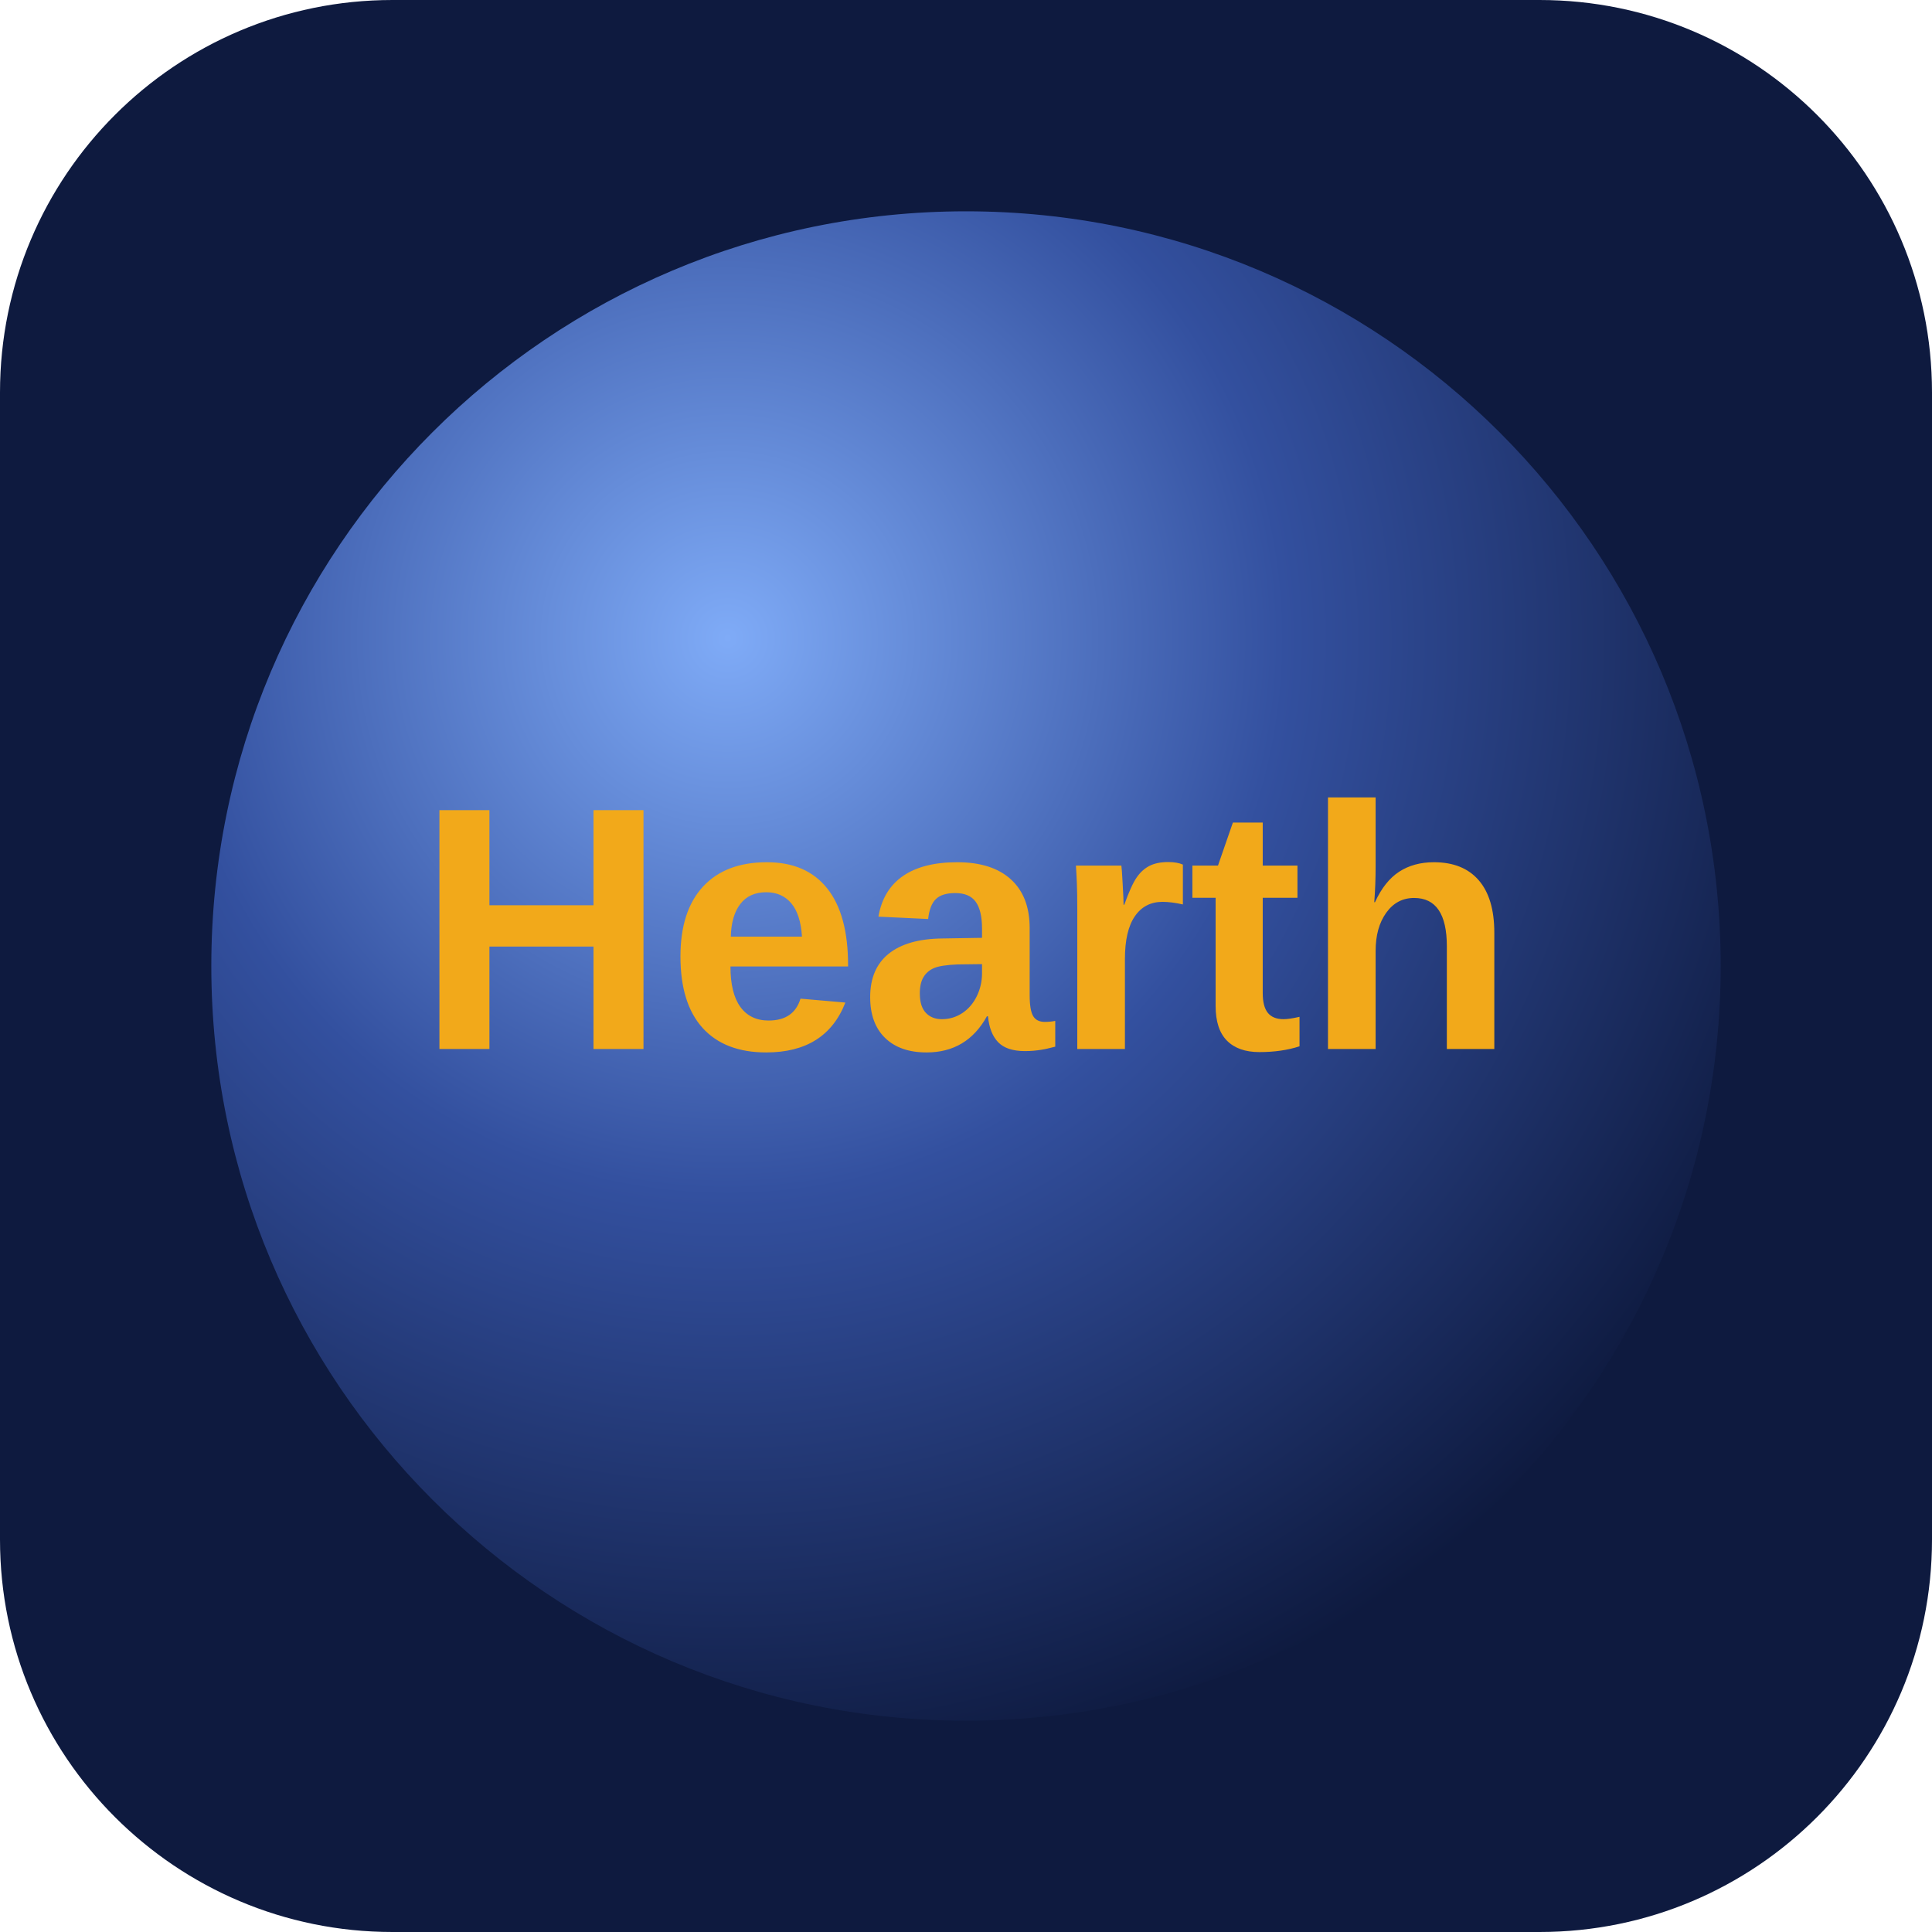
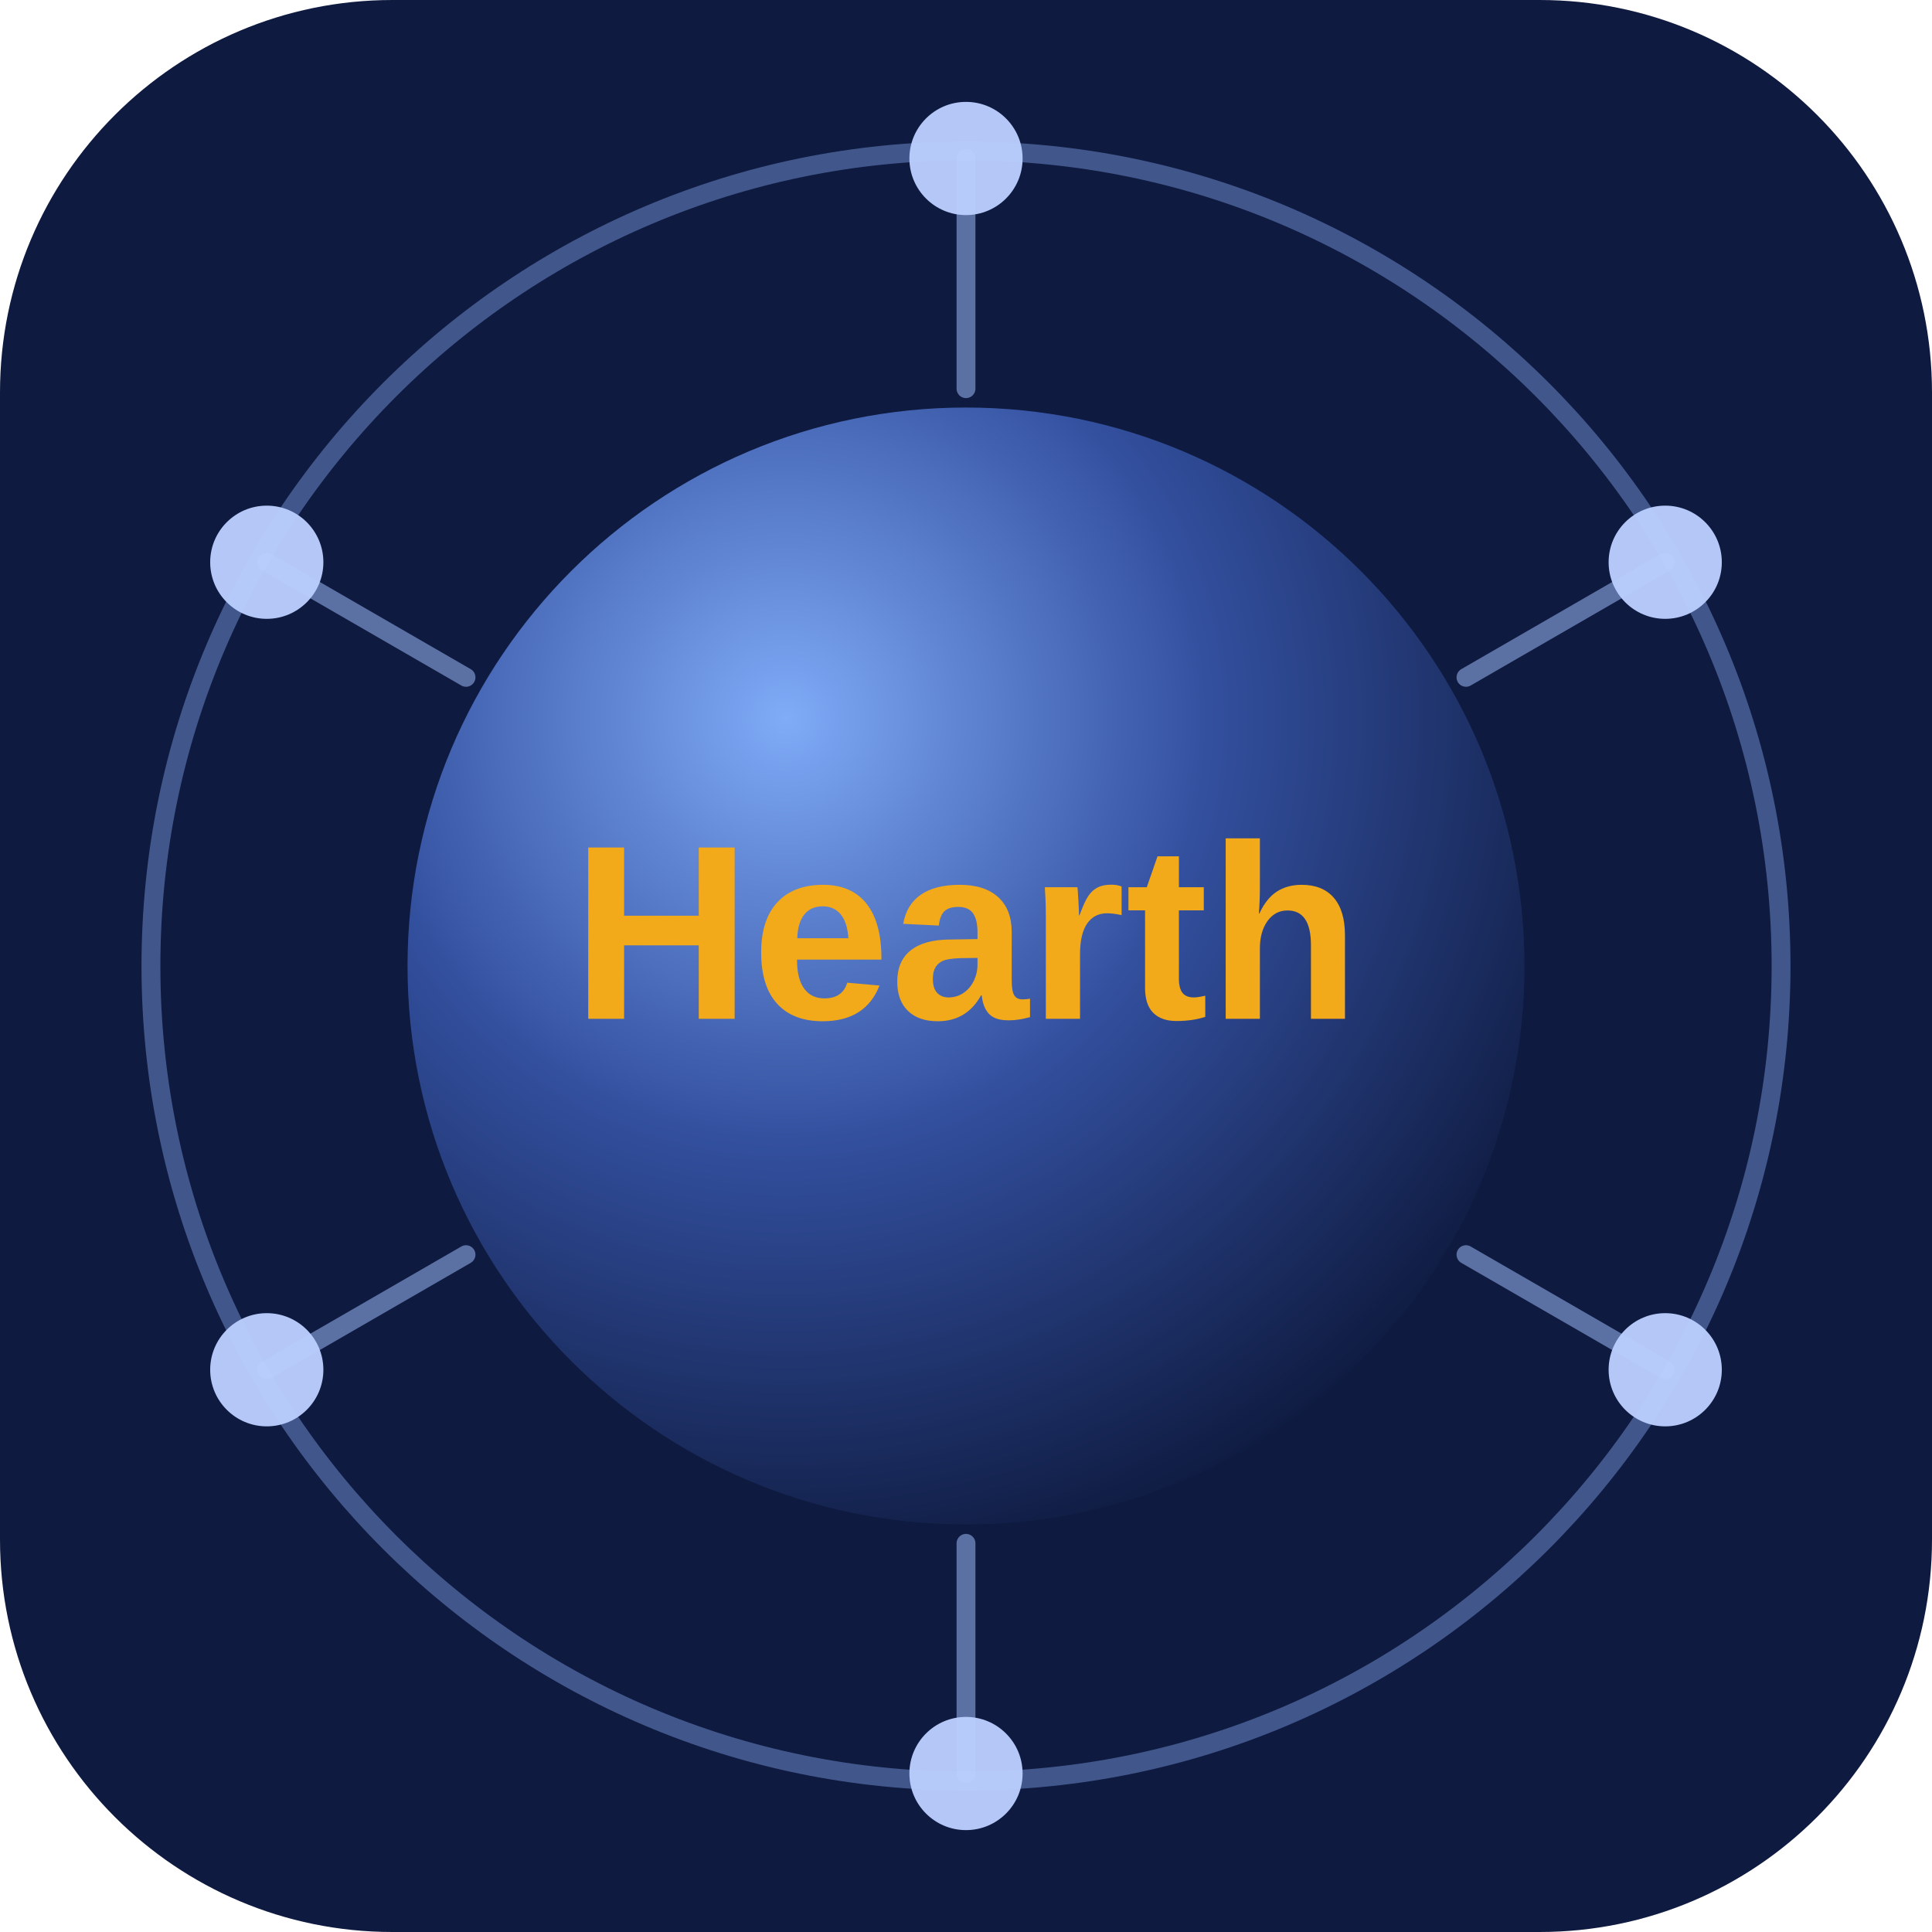
<svg xmlns="http://www.w3.org/2000/svg" width="512" height="512" viewBox="0 0 512 512">
  <defs>
    <radialGradient id="sphere" cx="34%" cy="28%" r="78%">
      <stop offset="0" stop-color="#7fabf7" />
      <stop offset="48%" stop-color="#33509f" />
      <stop offset="100%" stop-color="#0e1a3f" />
    </radialGradient>
  </defs>
  <rect width="512" height="512" rx="104" fill="#0e1a3f" />
-   <circle cx="256" cy="256" r="200" fill="url(#sphere)" />
-   <text x="256" y="278" text-anchor="middle" font-family="'Nunito','Segoe UI',Arial,sans-serif" font-weight="800" font-size="92" fill="#f2a91a">Hearth</text>
+   <circle cx="256" cy="256" r="216" fill="none" stroke="#8fb3ff" stroke-width="5" stroke-opacity="0.4" />
+   <line x1="256.0" y1="103.0" x2="256.0" y2="42.0" stroke="#9db8f5" stroke-width="5" stroke-opacity="0.55" stroke-linecap="round" />
+   <line x1="388.5" y1="179.5" x2="441.3" y2="149.0" stroke="#9db8f5" stroke-width="5" stroke-opacity="0.55" stroke-linecap="round" />
+   <line x1="388.5" y1="332.5" x2="441.3" y2="363.0" stroke="#9db8f5" stroke-width="5" stroke-opacity="0.55" stroke-linecap="round" />
+   <line x1="256.0" y1="409.0" x2="256.0" y2="470.0" stroke="#9db8f5" stroke-width="5" stroke-opacity="0.55" stroke-linecap="round" />
+   <line x1="123.5" y1="332.5" x2="70.7" y2="363.0" stroke="#9db8f5" stroke-width="5" stroke-opacity="0.55" stroke-linecap="round" />
+   <line x1="123.5" y1="179.5" x2="70.7" y2="149.0" stroke="#9db8f5" stroke-width="5" stroke-opacity="0.55" stroke-linecap="round" />
+   <circle cx="256.0" cy="42.0" r="15" fill="#bcd0ff" fill-opacity="0.95" />
+   <circle cx="441.3" cy="149.0" r="15" fill="#bcd0ff" fill-opacity="0.95" />
+   <circle cx="441.3" cy="363.0" r="15" fill="#bcd0ff" fill-opacity="0.95" />
+   <circle cx="256.0" cy="470.0" r="15" fill="#bcd0ff" fill-opacity="0.95" />
+   <circle cx="70.7" cy="363.0" r="15" fill="#bcd0ff" fill-opacity="0.95" />
+   <circle cx="70.7" cy="149.0" r="15" fill="#bcd0ff" fill-opacity="0.95" />
+   <circle cx="256" cy="256" r="148" fill="url(#sphere)" />
+   <text x="256" y="270" text-anchor="middle" font-family="'Nunito','Segoe UI',Arial,sans-serif" font-weight="800" font-size="66" fill="#f2a91a">Hearth</text>
</svg>
